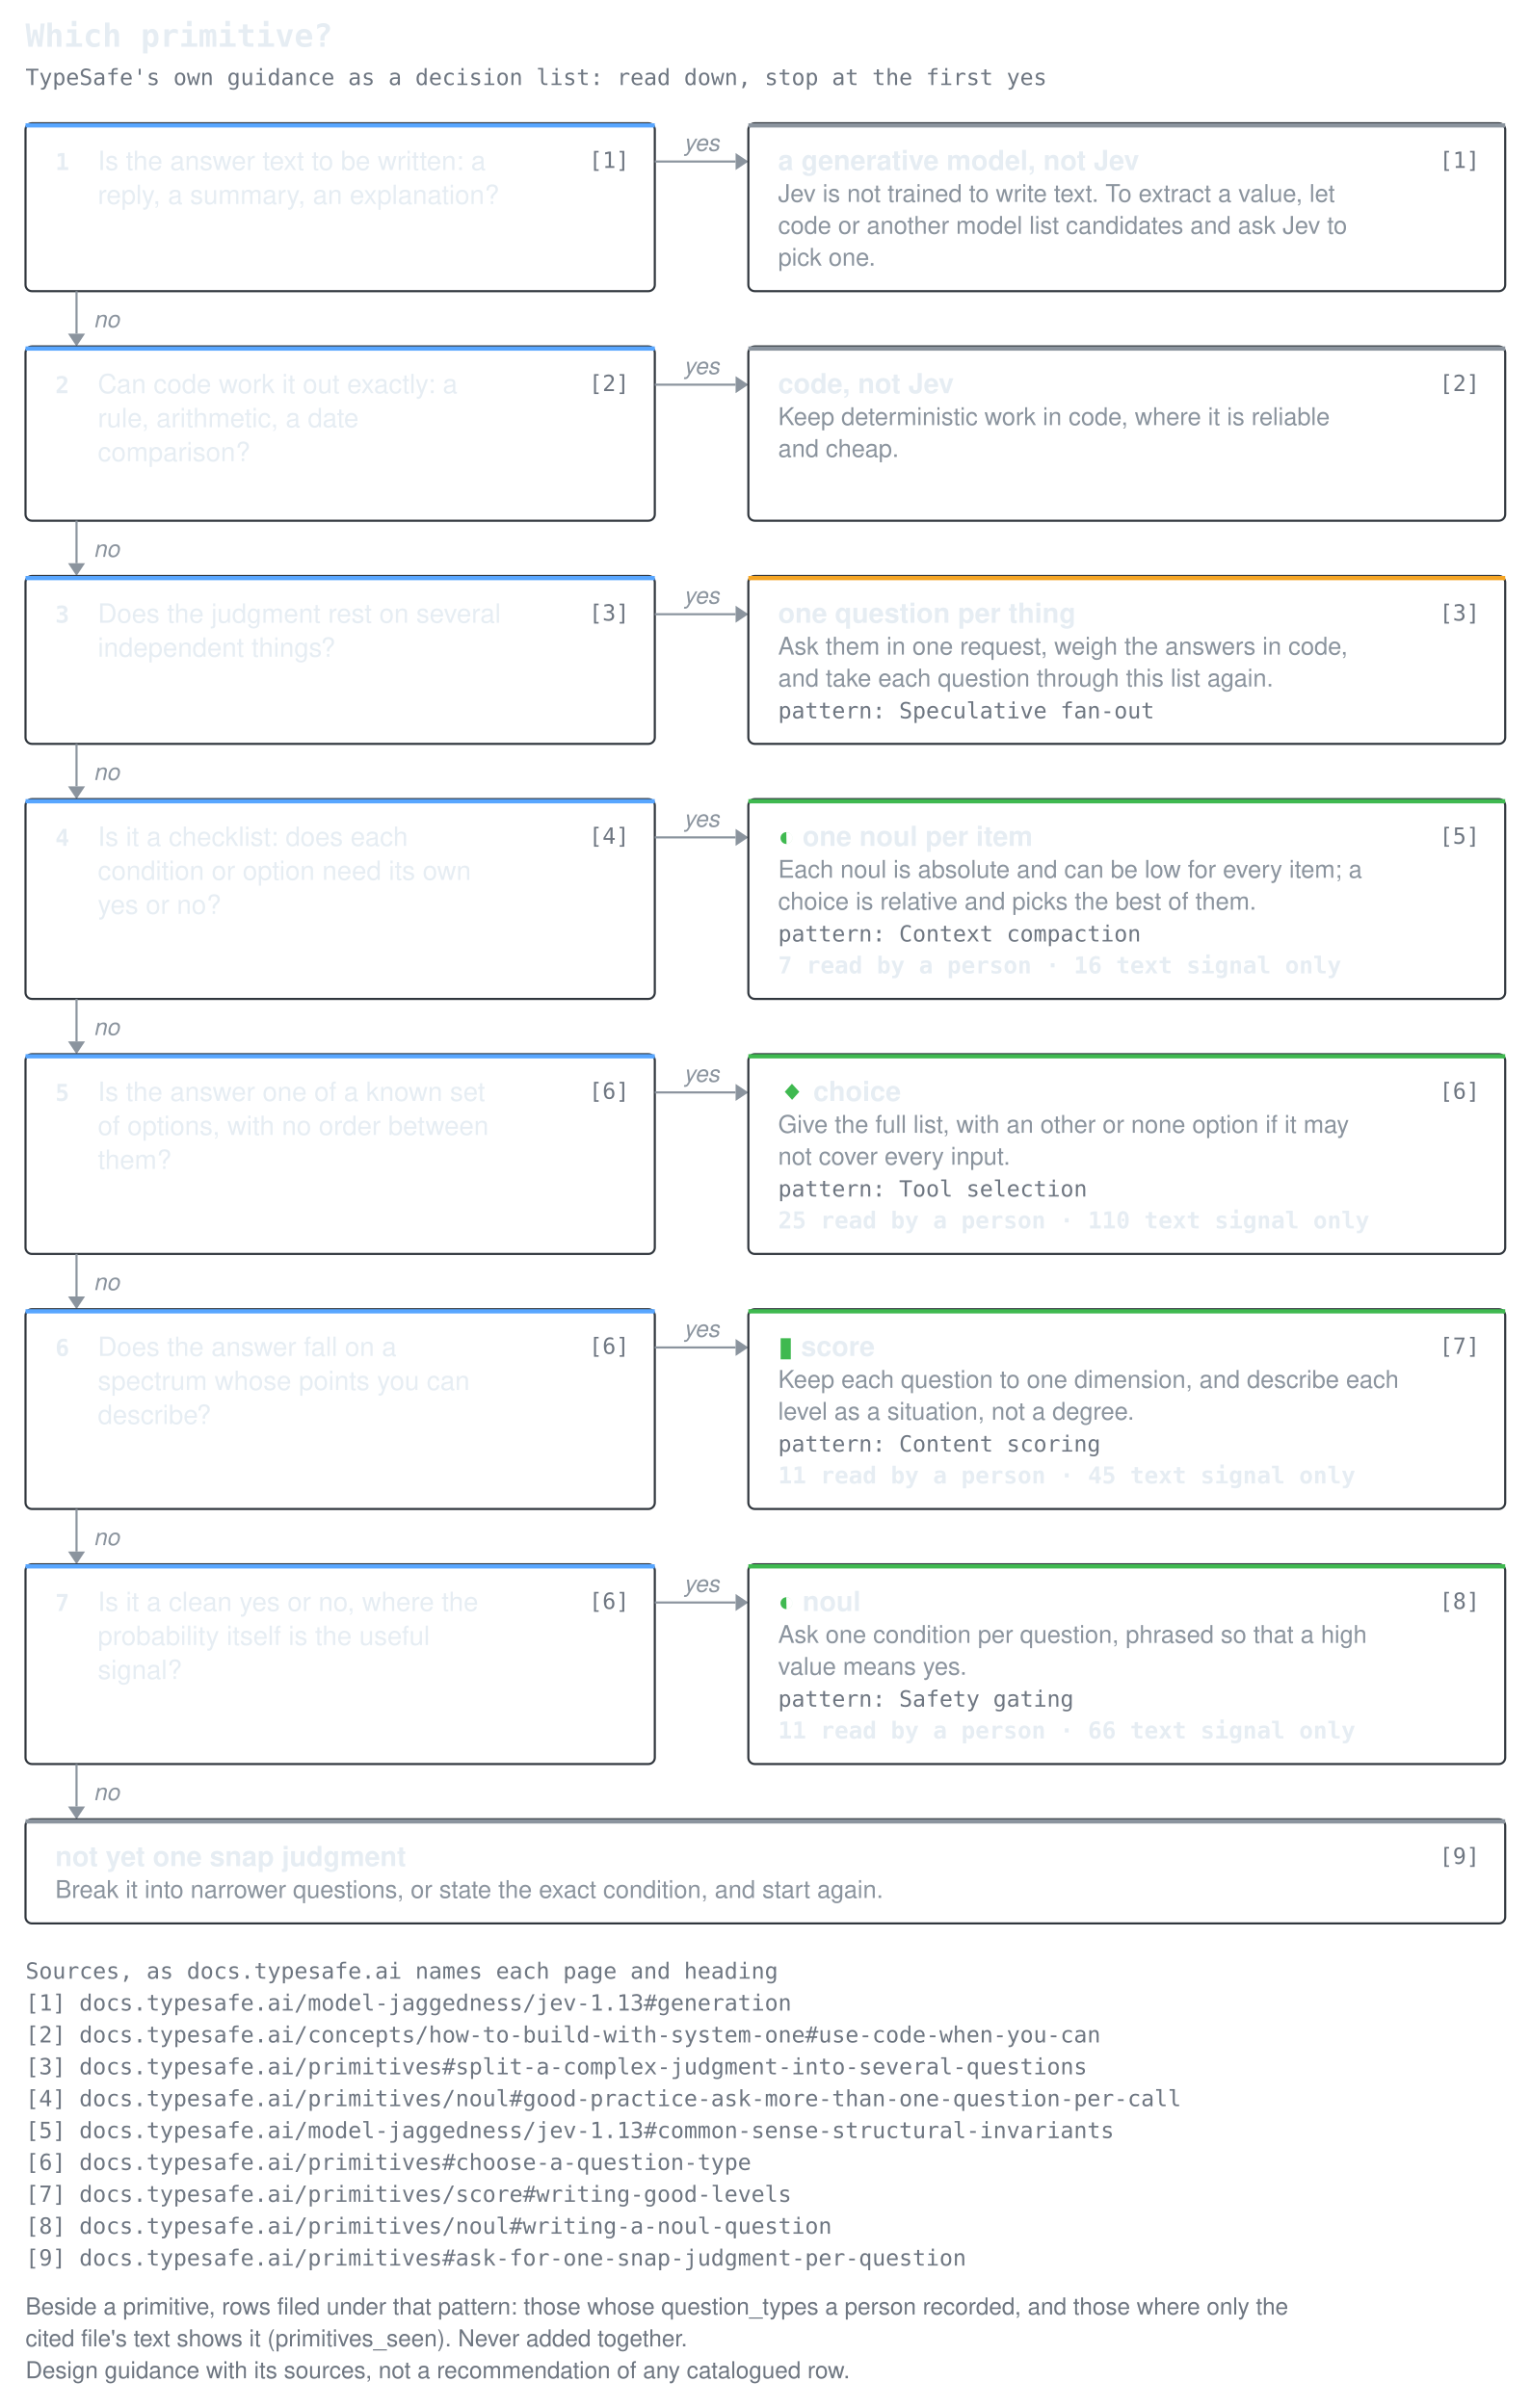
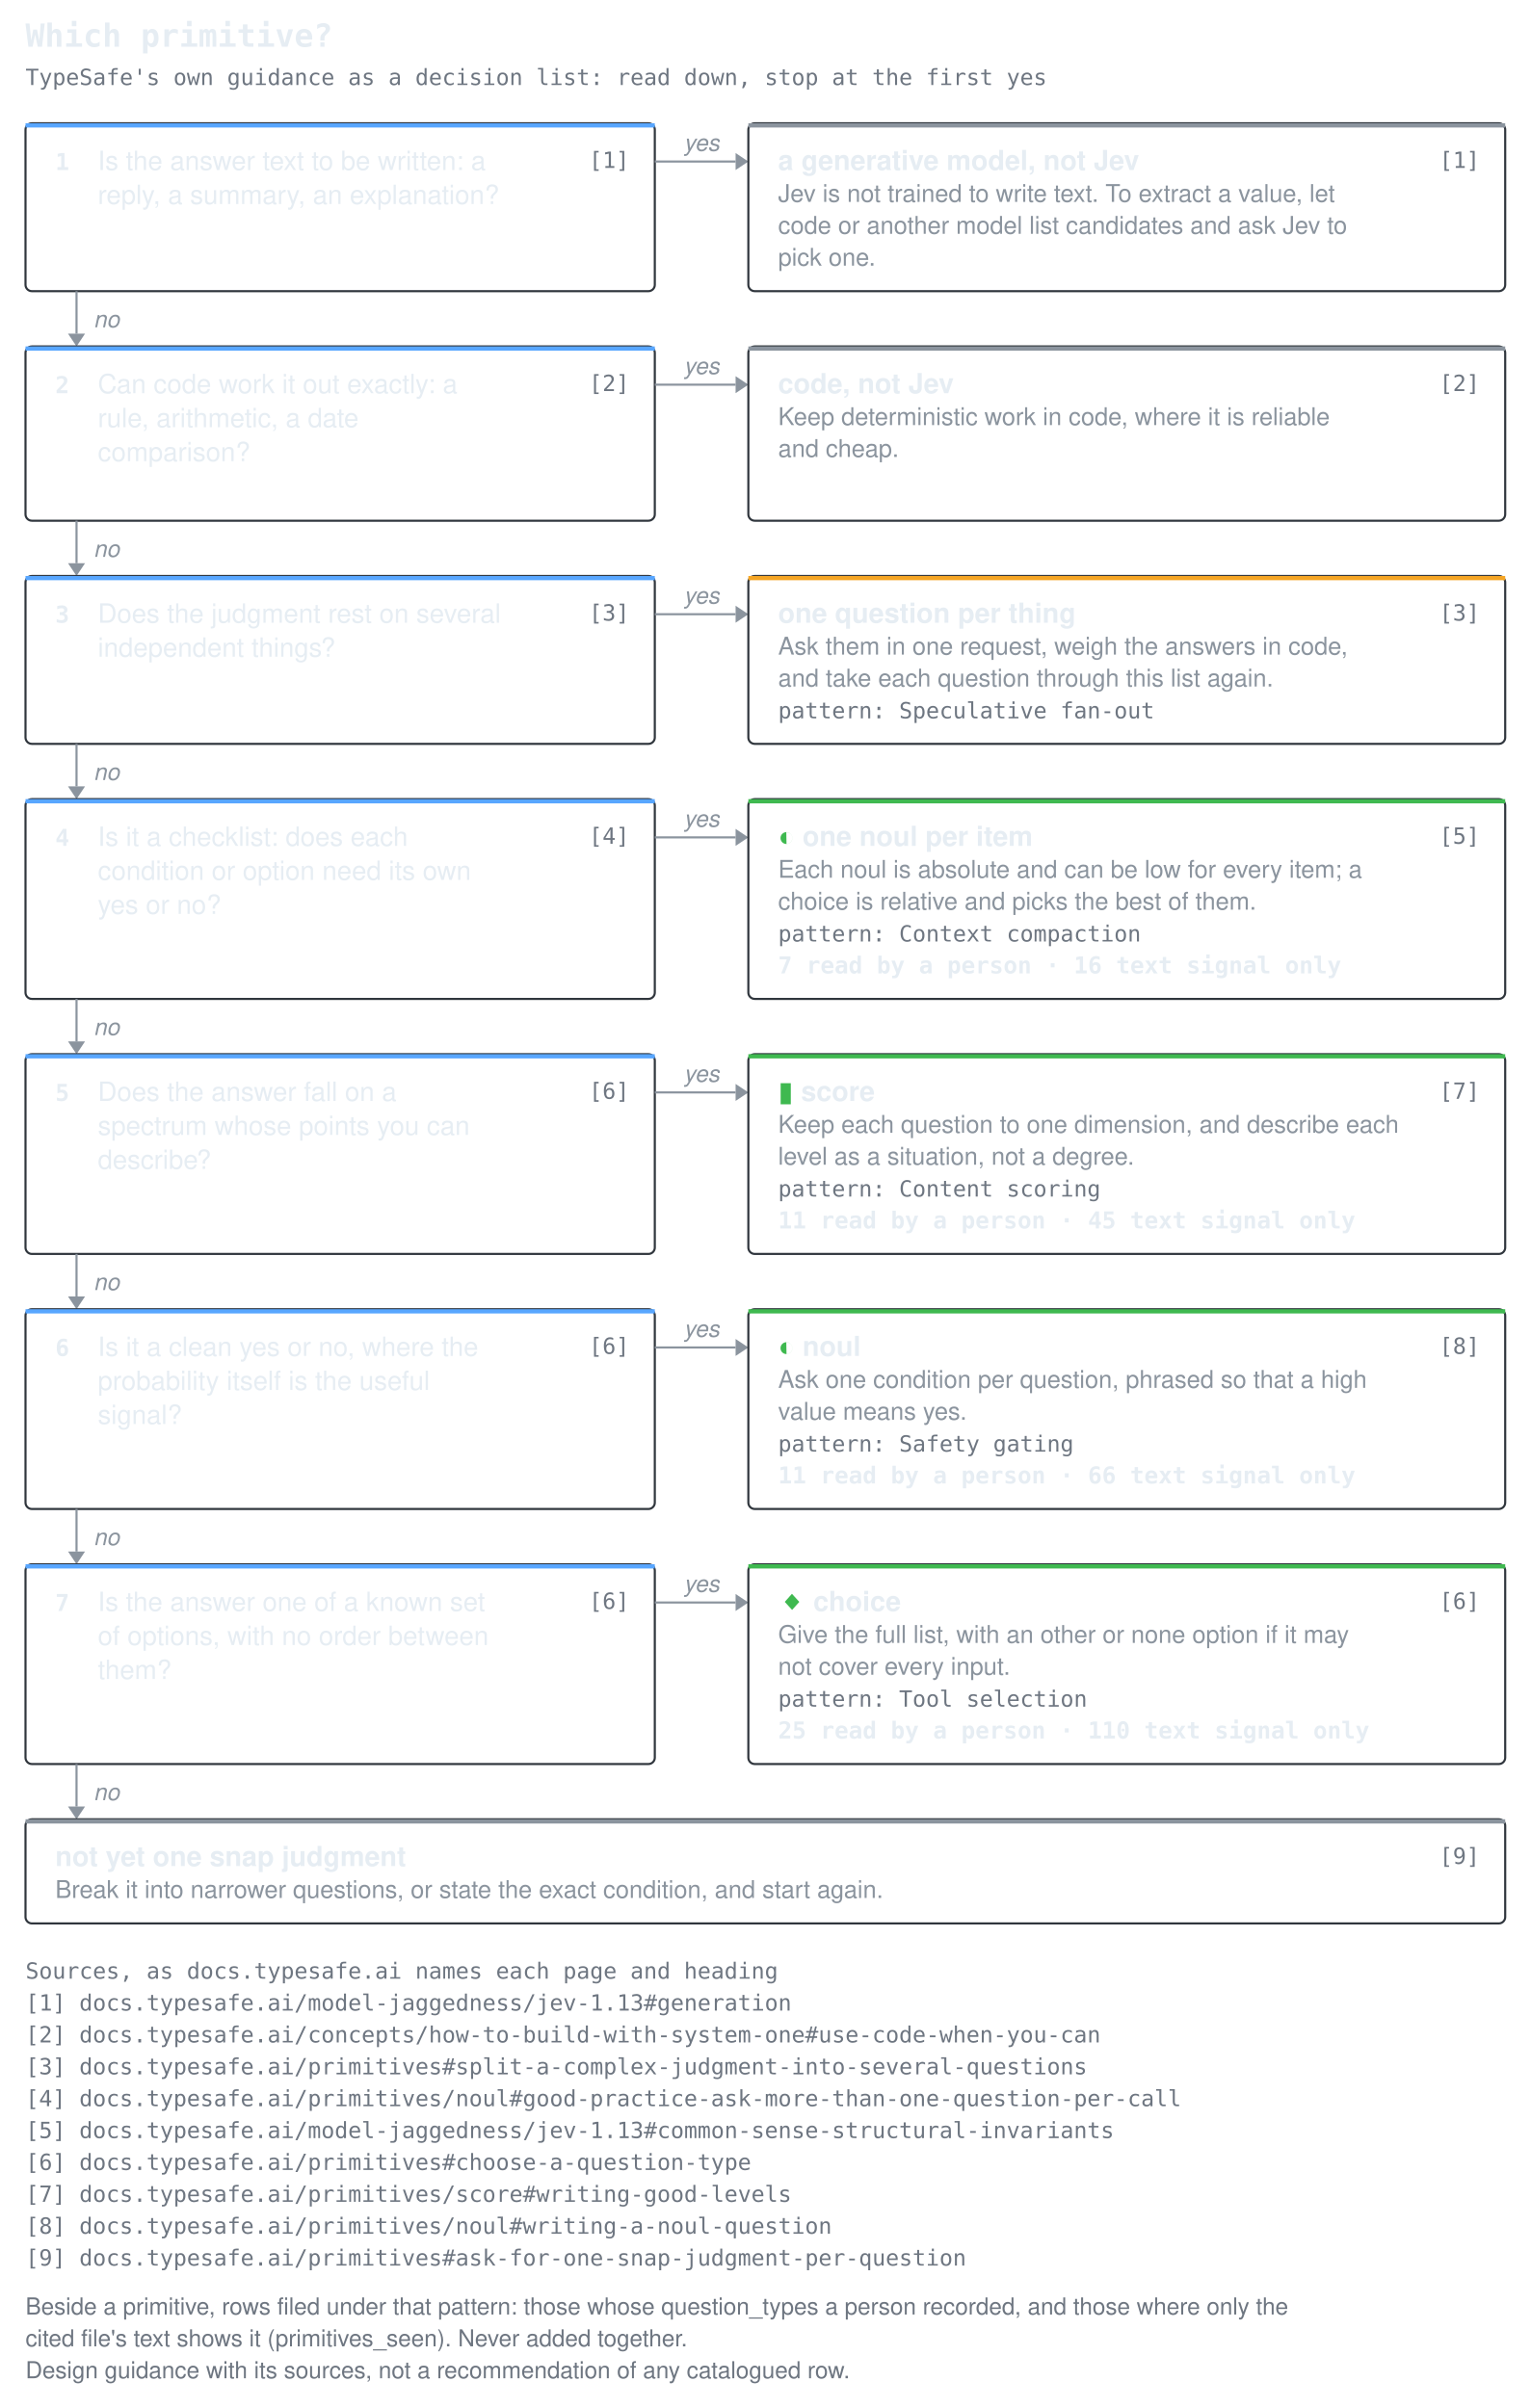
- <svg xmlns="http://www.w3.org/2000/svg" width="720" height="1133" viewBox="0 0 720 1133" role="img" aria-label="Which primitive? A decision list drawn from TypeSafe's documentation. Each yes ends at, in order: a generative model, not Jev; code, not Jev; one question per thing; one noul per item; choice; score; noul. If every answer is no: not yet one snap judgment.">
+ <svg xmlns="http://www.w3.org/2000/svg" width="720" height="1133" viewBox="0 0 720 1133" role="img" aria-label="Which primitive? A decision list drawn from TypeSafe's documentation. Each yes ends at, in order: a generative model, not Jev; code, not Jev; one question per thing; one noul per item; score; noul; choice. If every answer is no: not yet one snap judgment.">
  <style>.t{font:600 15px ui-monospace,SFMono-Regular,'SF Mono',Menlo,Consolas,monospace;fill:#e6edf3}.k{font:10.5px ui-monospace,SFMono-Regular,'SF Mono',Menlo,Consolas,monospace;fill:#6e7681}.q{font:12.5px -apple-system,BlinkMacSystemFont,'Segoe UI',Helvetica,Arial,sans-serif;fill:#e6edf3}.n{font:600 13px -apple-system,BlinkMacSystemFont,'Segoe UI',Helvetica,Arial,sans-serif;fill:#e6edf3}.g{fill:#3fb950}.d{font:11.5px -apple-system,BlinkMacSystemFont,'Segoe UI',Helvetica,Arial,sans-serif;fill:#8b949e}.c{font:600 11px ui-monospace,SFMono-Regular,'SF Mono',Menlo,Consolas,monospace;fill:#e6edf3}.a{font:italic 11px -apple-system,BlinkMacSystemFont,'Segoe UI',Helvetica,Arial,sans-serif;fill:#8b949e}.l{font:11px -apple-system,BlinkMacSystemFont,'Segoe UI',Helvetica,Arial,sans-serif;fill:#6e7681}</style>
  <text x="12" y="22" class="t">Which primitive?</text>
  <text x="12" y="40" class="k">TypeSafe's own guidance as a decision list: read down, stop at the first yes</text>
  <rect x="12" y="58" width="296" height="79" rx="3" fill="none" stroke="#30363d" />
  <rect x="12" y="58" width="296" height="2" fill="#58a6ff" />
  <text x="26" y="80" class="c">1</text>
  <text x="46" y="80" class="q">Is the answer text to be written: a</text>
  <text x="46" y="96" class="q">reply, a summary, an explanation?</text>
  <text x="296" y="79" class="k" text-anchor="end">[1]</text>
  <line x1="308" y1="76" x2="346" y2="76" stroke="#8b949e" />
  <path d="M346 72l6 4-6 4z" fill="#8b949e" />
  <text x="330.0" y="71" class="a" text-anchor="middle">yes</text>
  <rect x="352" y="58" width="356" height="79" rx="3" fill="none" stroke="#30363d" />
  <rect x="352" y="58" width="356" height="2" fill="#8b949e" />
  <text x="366" y="80" class="n">a generative model, not Jev</text>
  <text x="696" y="79" class="k" text-anchor="end">[1]</text>
  <text x="366" y="95" class="d">Jev is not trained to write text. To extract a value, let</text>
  <text x="366" y="110" class="d">code or another model list candidates and ask Jev to</text>
  <text x="366" y="125" class="d">pick one.</text>
  <line x1="36" y1="137" x2="36" y2="157" stroke="#8b949e" />
  <path d="M32 157l4 6 4-6z" fill="#8b949e" />
  <text x="44" y="154.0" class="a">no</text>
  <rect x="12" y="163" width="296" height="82" rx="3" fill="none" stroke="#30363d" />
  <rect x="12" y="163" width="296" height="2" fill="#58a6ff" />
  <text x="26" y="185" class="c">2</text>
  <text x="46" y="185" class="q">Can code work it out exactly: a</text>
  <text x="46" y="201" class="q">rule, arithmetic, a date</text>
  <text x="46" y="217" class="q">comparison?</text>
  <text x="296" y="184" class="k" text-anchor="end">[2]</text>
  <line x1="308" y1="181" x2="346" y2="181" stroke="#8b949e" />
  <path d="M346 177l6 4-6 4z" fill="#8b949e" />
  <text x="330.0" y="176" class="a" text-anchor="middle">yes</text>
  <rect x="352" y="163" width="356" height="82" rx="3" fill="none" stroke="#30363d" />
  <rect x="352" y="163" width="356" height="2" fill="#8b949e" />
  <text x="366" y="185" class="n">code, not Jev</text>
  <text x="696" y="184" class="k" text-anchor="end">[2]</text>
  <text x="366" y="200" class="d">Keep deterministic work in code, where it is reliable</text>
  <text x="366" y="215" class="d">and cheap.</text>
  <line x1="36" y1="245" x2="36" y2="265" stroke="#8b949e" />
  <path d="M32 265l4 6 4-6z" fill="#8b949e" />
  <text x="44" y="262.0" class="a">no</text>
  <rect x="12" y="271" width="296" height="79" rx="3" fill="none" stroke="#30363d" />
  <rect x="12" y="271" width="296" height="2" fill="#58a6ff" />
  <text x="26" y="293" class="c">3</text>
  <text x="46" y="293" class="q">Does the judgment rest on several</text>
  <text x="46" y="309" class="q">independent things?</text>
  <text x="296" y="292" class="k" text-anchor="end">[3]</text>
  <line x1="308" y1="289" x2="346" y2="289" stroke="#8b949e" />
  <path d="M346 285l6 4-6 4z" fill="#8b949e" />
  <text x="330.0" y="284" class="a" text-anchor="middle">yes</text>
  <rect x="352" y="271" width="356" height="79" rx="3" fill="none" stroke="#30363d" />
  <rect x="352" y="271" width="356" height="2" fill="#f5a524" />
  <text x="366" y="293" class="n">one question per thing</text>
  <text x="696" y="292" class="k" text-anchor="end">[3]</text>
  <text x="366" y="308" class="d">Ask them in one request, weigh the answers in code,</text>
  <text x="366" y="323" class="d">and take each question through this list again.</text>
  <text x="366" y="338" class="k">pattern: Speculative fan-out</text>
  <line x1="36" y1="350" x2="36" y2="370" stroke="#8b949e" />
  <path d="M32 370l4 6 4-6z" fill="#8b949e" />
  <text x="44" y="367.0" class="a">no</text>
  <rect x="12" y="376" width="296" height="94" rx="3" fill="none" stroke="#30363d" />
  <rect x="12" y="376" width="296" height="2" fill="#58a6ff" />
  <text x="26" y="398" class="c">4</text>
  <text x="46" y="398" class="q">Is it a checklist: does each</text>
  <text x="46" y="414" class="q">condition or option need its own</text>
  <text x="46" y="430" class="q">yes or no?</text>
  <text x="296" y="397" class="k" text-anchor="end">[4]</text>
  <line x1="308" y1="394" x2="346" y2="394" stroke="#8b949e" />
  <path d="M346 390l6 4-6 4z" fill="#8b949e" />
  <text x="330.0" y="389" class="a" text-anchor="middle">yes</text>
  <rect x="352" y="376" width="356" height="94" rx="3" fill="none" stroke="#30363d" />
  <rect x="352" y="376" width="356" height="2" fill="#3fb950" />
  <text x="366" y="398" class="n">
    <tspan class="g">◐</tspan> one noul per item</text>
  <text x="696" y="397" class="k" text-anchor="end">[5]</text>
  <text x="366" y="413" class="d">Each noul is absolute and can be low for every item; a</text>
  <text x="366" y="428" class="d">choice is relative and picks the best of them.</text>
  <text x="366" y="443" class="k">pattern: Context compaction</text>
  <text x="366" y="458" class="c">7 read by a person · 16 text signal only</text>
  <line x1="36" y1="470" x2="36" y2="490" stroke="#8b949e" />
  <path d="M32 490l4 6 4-6z" fill="#8b949e" />
  <text x="44" y="487.0" class="a">no</text>
  <rect x="12" y="496" width="296" height="94" rx="3" fill="none" stroke="#30363d" />
  <rect x="12" y="496" width="296" height="2" fill="#58a6ff" />
  <text x="26" y="518" class="c">5</text>
-   <text x="46" y="518" class="q">Is the answer one of a known set</text>
-   <text x="46" y="534" class="q">of options, with no order between</text>
-   <text x="46" y="550" class="q">them?</text>
+   <text x="46" y="518" class="q">Does the answer fall on a</text>
+   <text x="46" y="534" class="q">spectrum whose points you can</text>
+   <text x="46" y="550" class="q">describe?</text>
  <text x="296" y="517" class="k" text-anchor="end">[6]</text>
  <line x1="308" y1="514" x2="346" y2="514" stroke="#8b949e" />
  <path d="M346 510l6 4-6 4z" fill="#8b949e" />
  <text x="330.0" y="509" class="a" text-anchor="middle">yes</text>
  <rect x="352" y="496" width="356" height="94" rx="3" fill="none" stroke="#30363d" />
  <rect x="352" y="496" width="356" height="2" fill="#3fb950" />
  <text x="366" y="518" class="n">
-     <tspan class="g">◆</tspan> choice</text>
-   <text x="696" y="517" class="k" text-anchor="end">[6]</text>
-   <text x="366" y="533" class="d">Give the full list, with an other or none option if it may</text>
-   <text x="366" y="548" class="d">not cover every input.</text>
-   <text x="366" y="563" class="k">pattern: Tool selection</text>
-   <text x="366" y="578" class="c">25 read by a person · 110 text signal only</text>
+     <tspan class="g">▮</tspan> score</text>
+   <text x="696" y="517" class="k" text-anchor="end">[7]</text>
+   <text x="366" y="533" class="d">Keep each question to one dimension, and describe each</text>
+   <text x="366" y="548" class="d">level as a situation, not a degree.</text>
+   <text x="366" y="563" class="k">pattern: Content scoring</text>
+   <text x="366" y="578" class="c">11 read by a person · 45 text signal only</text>
  <line x1="36" y1="590" x2="36" y2="610" stroke="#8b949e" />
  <path d="M32 610l4 6 4-6z" fill="#8b949e" />
  <text x="44" y="607.0" class="a">no</text>
  <rect x="12" y="616" width="296" height="94" rx="3" fill="none" stroke="#30363d" />
  <rect x="12" y="616" width="296" height="2" fill="#58a6ff" />
  <text x="26" y="638" class="c">6</text>
-   <text x="46" y="638" class="q">Does the answer fall on a</text>
-   <text x="46" y="654" class="q">spectrum whose points you can</text>
-   <text x="46" y="670" class="q">describe?</text>
+   <text x="46" y="638" class="q">Is it a clean yes or no, where the</text>
+   <text x="46" y="654" class="q">probability itself is the useful</text>
+   <text x="46" y="670" class="q">signal?</text>
  <text x="296" y="637" class="k" text-anchor="end">[6]</text>
  <line x1="308" y1="634" x2="346" y2="634" stroke="#8b949e" />
  <path d="M346 630l6 4-6 4z" fill="#8b949e" />
  <text x="330.0" y="629" class="a" text-anchor="middle">yes</text>
  <rect x="352" y="616" width="356" height="94" rx="3" fill="none" stroke="#30363d" />
  <rect x="352" y="616" width="356" height="2" fill="#3fb950" />
  <text x="366" y="638" class="n">
-     <tspan class="g">▮</tspan> score</text>
-   <text x="696" y="637" class="k" text-anchor="end">[7]</text>
-   <text x="366" y="653" class="d">Keep each question to one dimension, and describe each</text>
-   <text x="366" y="668" class="d">level as a situation, not a degree.</text>
-   <text x="366" y="683" class="k">pattern: Content scoring</text>
-   <text x="366" y="698" class="c">11 read by a person · 45 text signal only</text>
+     <tspan class="g">◐</tspan> noul</text>
+   <text x="696" y="637" class="k" text-anchor="end">[8]</text>
+   <text x="366" y="653" class="d">Ask one condition per question, phrased so that a high</text>
+   <text x="366" y="668" class="d">value means yes.</text>
+   <text x="366" y="683" class="k">pattern: Safety gating</text>
+   <text x="366" y="698" class="c">11 read by a person · 66 text signal only</text>
  <line x1="36" y1="710" x2="36" y2="730" stroke="#8b949e" />
  <path d="M32 730l4 6 4-6z" fill="#8b949e" />
  <text x="44" y="727.0" class="a">no</text>
  <rect x="12" y="736" width="296" height="94" rx="3" fill="none" stroke="#30363d" />
  <rect x="12" y="736" width="296" height="2" fill="#58a6ff" />
  <text x="26" y="758" class="c">7</text>
-   <text x="46" y="758" class="q">Is it a clean yes or no, where the</text>
-   <text x="46" y="774" class="q">probability itself is the useful</text>
-   <text x="46" y="790" class="q">signal?</text>
+   <text x="46" y="758" class="q">Is the answer one of a known set</text>
+   <text x="46" y="774" class="q">of options, with no order between</text>
+   <text x="46" y="790" class="q">them?</text>
  <text x="296" y="757" class="k" text-anchor="end">[6]</text>
  <line x1="308" y1="754" x2="346" y2="754" stroke="#8b949e" />
  <path d="M346 750l6 4-6 4z" fill="#8b949e" />
  <text x="330.0" y="749" class="a" text-anchor="middle">yes</text>
  <rect x="352" y="736" width="356" height="94" rx="3" fill="none" stroke="#30363d" />
  <rect x="352" y="736" width="356" height="2" fill="#3fb950" />
  <text x="366" y="758" class="n">
-     <tspan class="g">◐</tspan> noul</text>
-   <text x="696" y="757" class="k" text-anchor="end">[8]</text>
-   <text x="366" y="773" class="d">Ask one condition per question, phrased so that a high</text>
-   <text x="366" y="788" class="d">value means yes.</text>
-   <text x="366" y="803" class="k">pattern: Safety gating</text>
-   <text x="366" y="818" class="c">11 read by a person · 66 text signal only</text>
+     <tspan class="g">◆</tspan> choice</text>
+   <text x="696" y="757" class="k" text-anchor="end">[6]</text>
+   <text x="366" y="773" class="d">Give the full list, with an other or none option if it may</text>
+   <text x="366" y="788" class="d">not cover every input.</text>
+   <text x="366" y="803" class="k">pattern: Tool selection</text>
+   <text x="366" y="818" class="c">25 read by a person · 110 text signal only</text>
  <line x1="36" y1="830" x2="36" y2="850" stroke="#8b949e" />
  <path d="M32 850l4 6 4-6z" fill="#8b949e" />
  <text x="44" y="847.0" class="a">no</text>
  <rect x="12" y="856" width="696" height="49" rx="3" fill="none" stroke="#30363d" />
  <rect x="12" y="856" width="696" height="2" fill="#8b949e" />
  <text x="26" y="878" class="n">not yet one snap judgment</text>
  <text x="696" y="877" class="k" text-anchor="end">[9]</text>
  <text x="26" y="893" class="d">Break it into narrower questions, or state the exact condition, and start again.</text>
  <text x="12" y="931" class="k">Sources, as docs.typesafe.ai names each page and heading</text>
  <text x="12" y="946" class="k">[1] docs.typesafe.ai/model-jaggedness/jev-1.13#generation</text>
  <text x="12" y="961" class="k">[2] docs.typesafe.ai/concepts/how-to-build-with-system-one#use-code-when-you-can</text>
  <text x="12" y="976" class="k">[3] docs.typesafe.ai/primitives#split-a-complex-judgment-into-several-questions</text>
  <text x="12" y="991" class="k">[4] docs.typesafe.ai/primitives/noul#good-practice-ask-more-than-one-question-per-call</text>
  <text x="12" y="1006" class="k">[5] docs.typesafe.ai/model-jaggedness/jev-1.13#common-sense-structural-invariants</text>
  <text x="12" y="1021" class="k">[6] docs.typesafe.ai/primitives#choose-a-question-type</text>
  <text x="12" y="1036" class="k">[7] docs.typesafe.ai/primitives/score#writing-good-levels</text>
  <text x="12" y="1051" class="k">[8] docs.typesafe.ai/primitives/noul#writing-a-noul-question</text>
  <text x="12" y="1066" class="k">[9] docs.typesafe.ai/primitives#ask-for-one-snap-judgment-per-question</text>
  <text x="12" y="1089" class="l">Beside a primitive, rows filed under that pattern: those whose question_types a person recorded, and those where only the</text>
  <text x="12" y="1104" class="l">cited file's text shows it (primitives_seen). Never added together.</text>
  <text x="12" y="1119" class="l">Design guidance with its sources, not a recommendation of any catalogued row.</text>
</svg>
